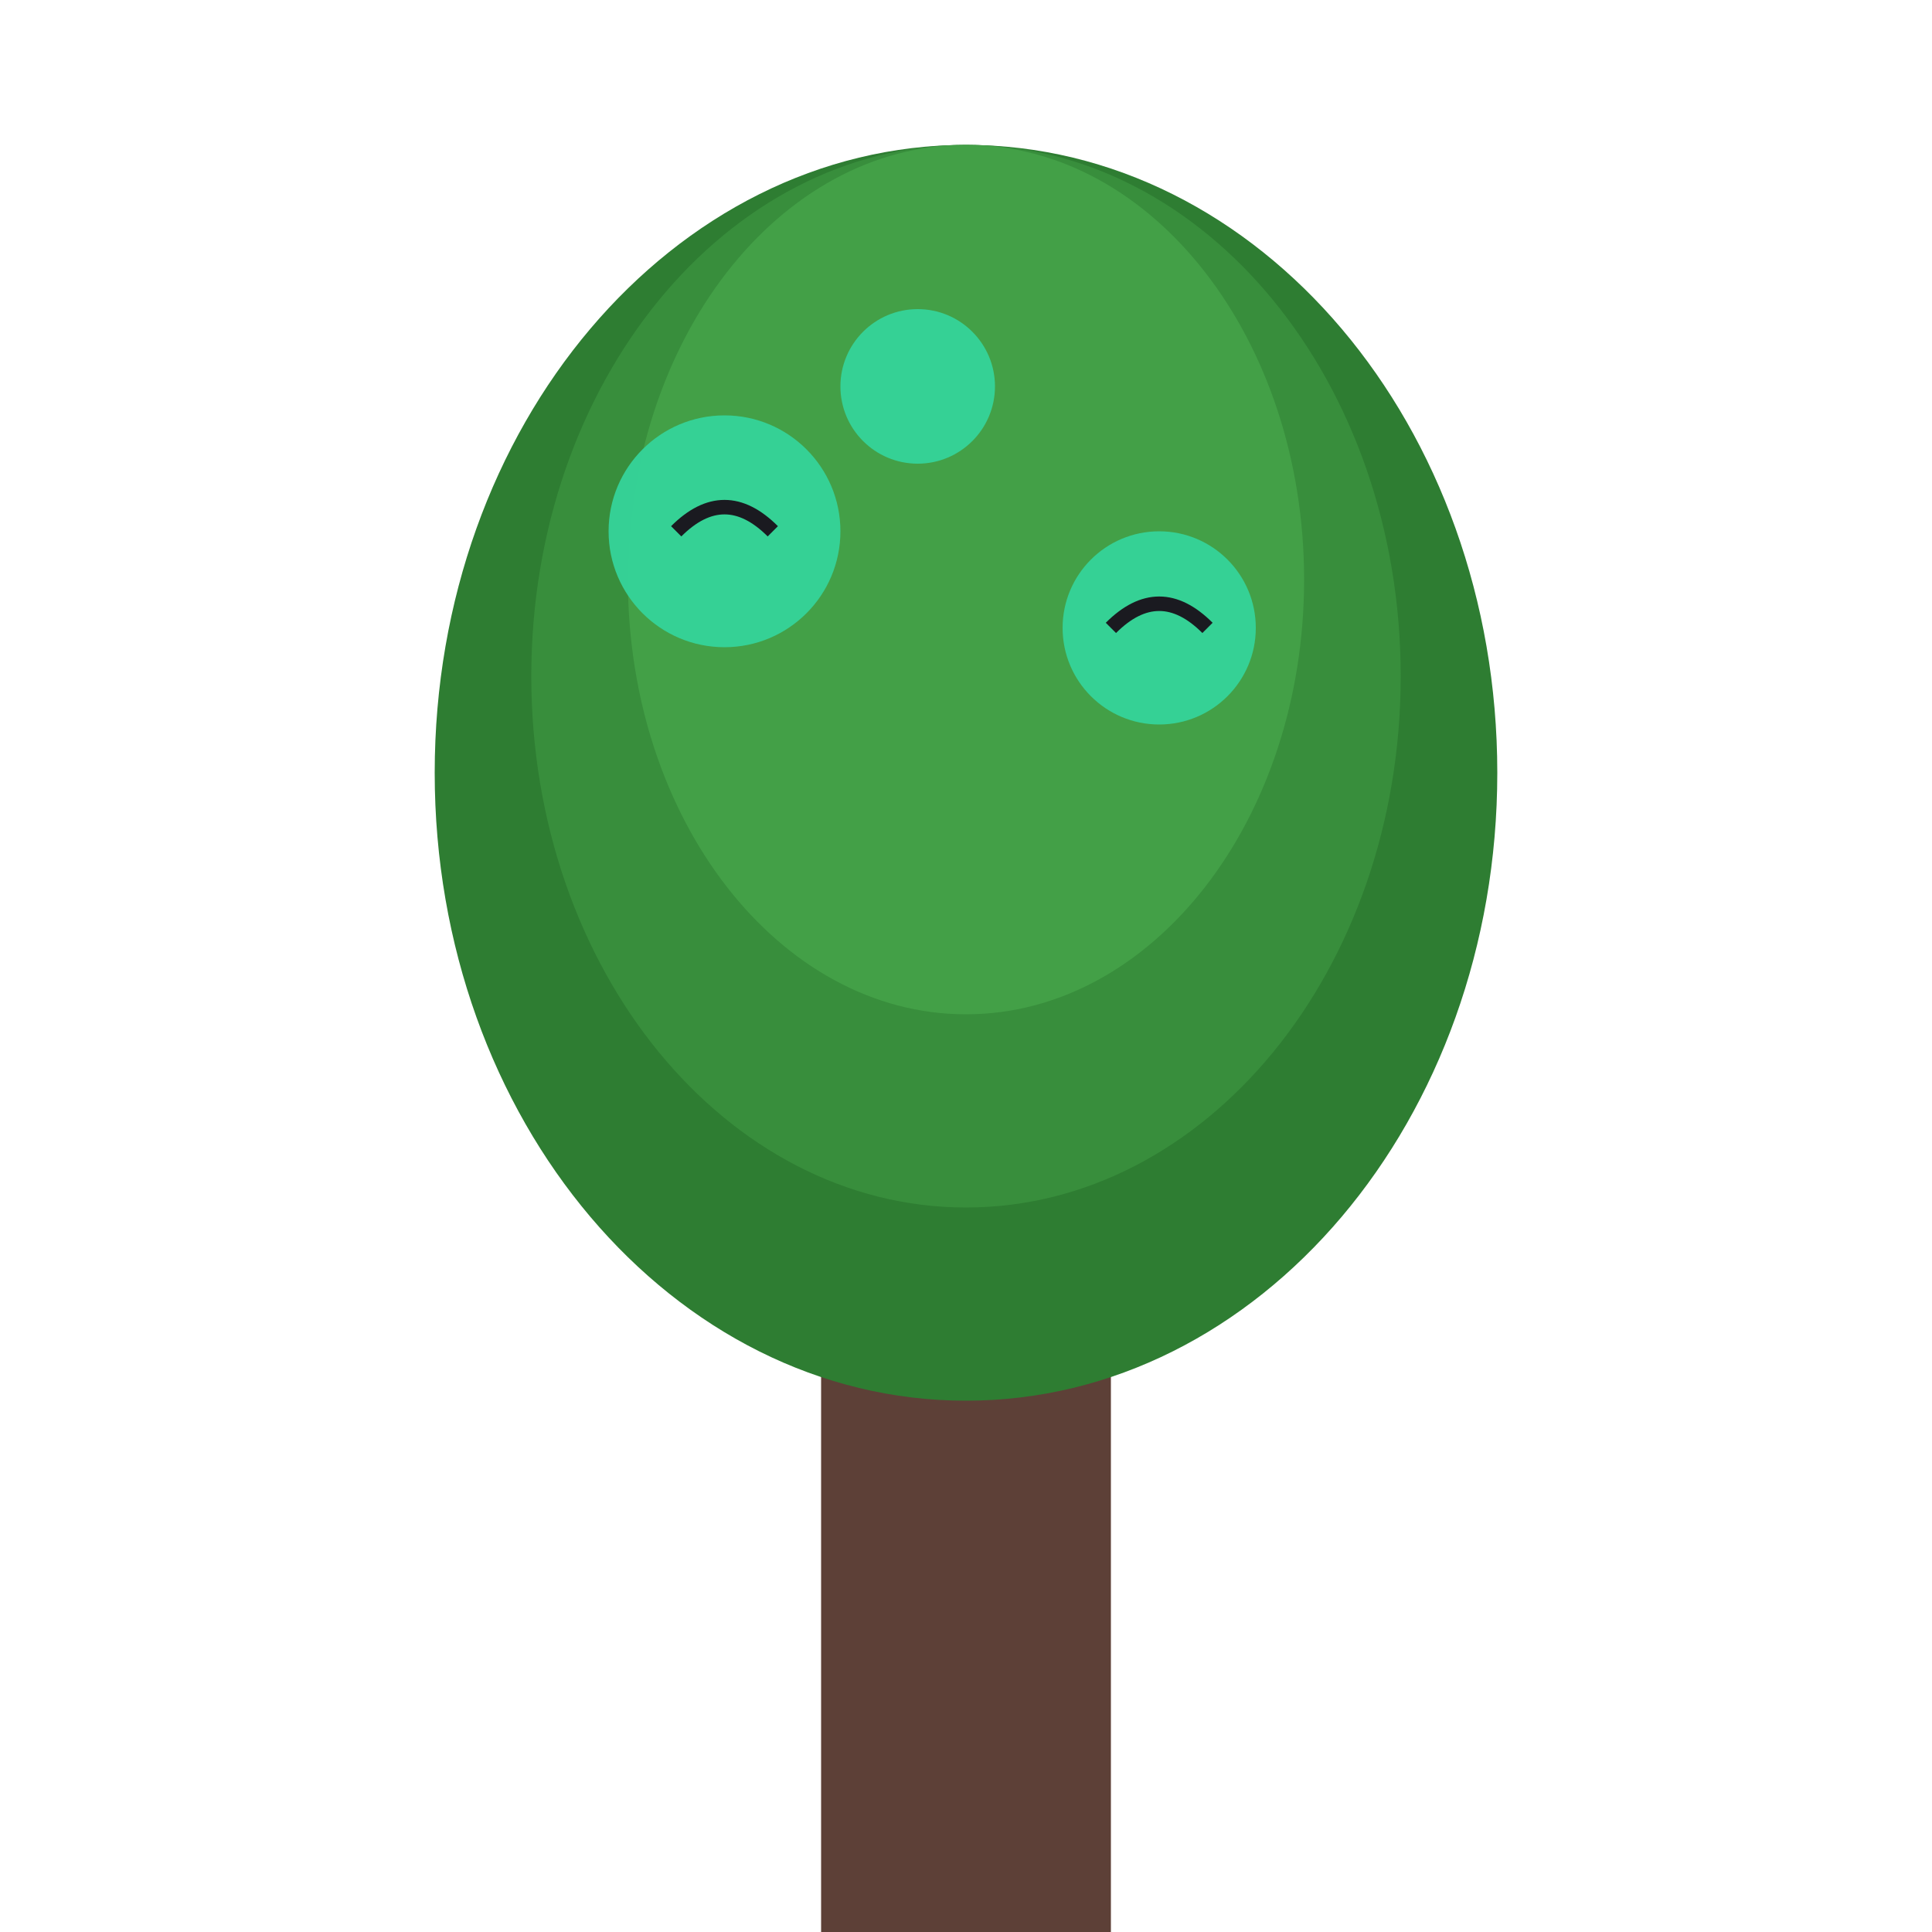
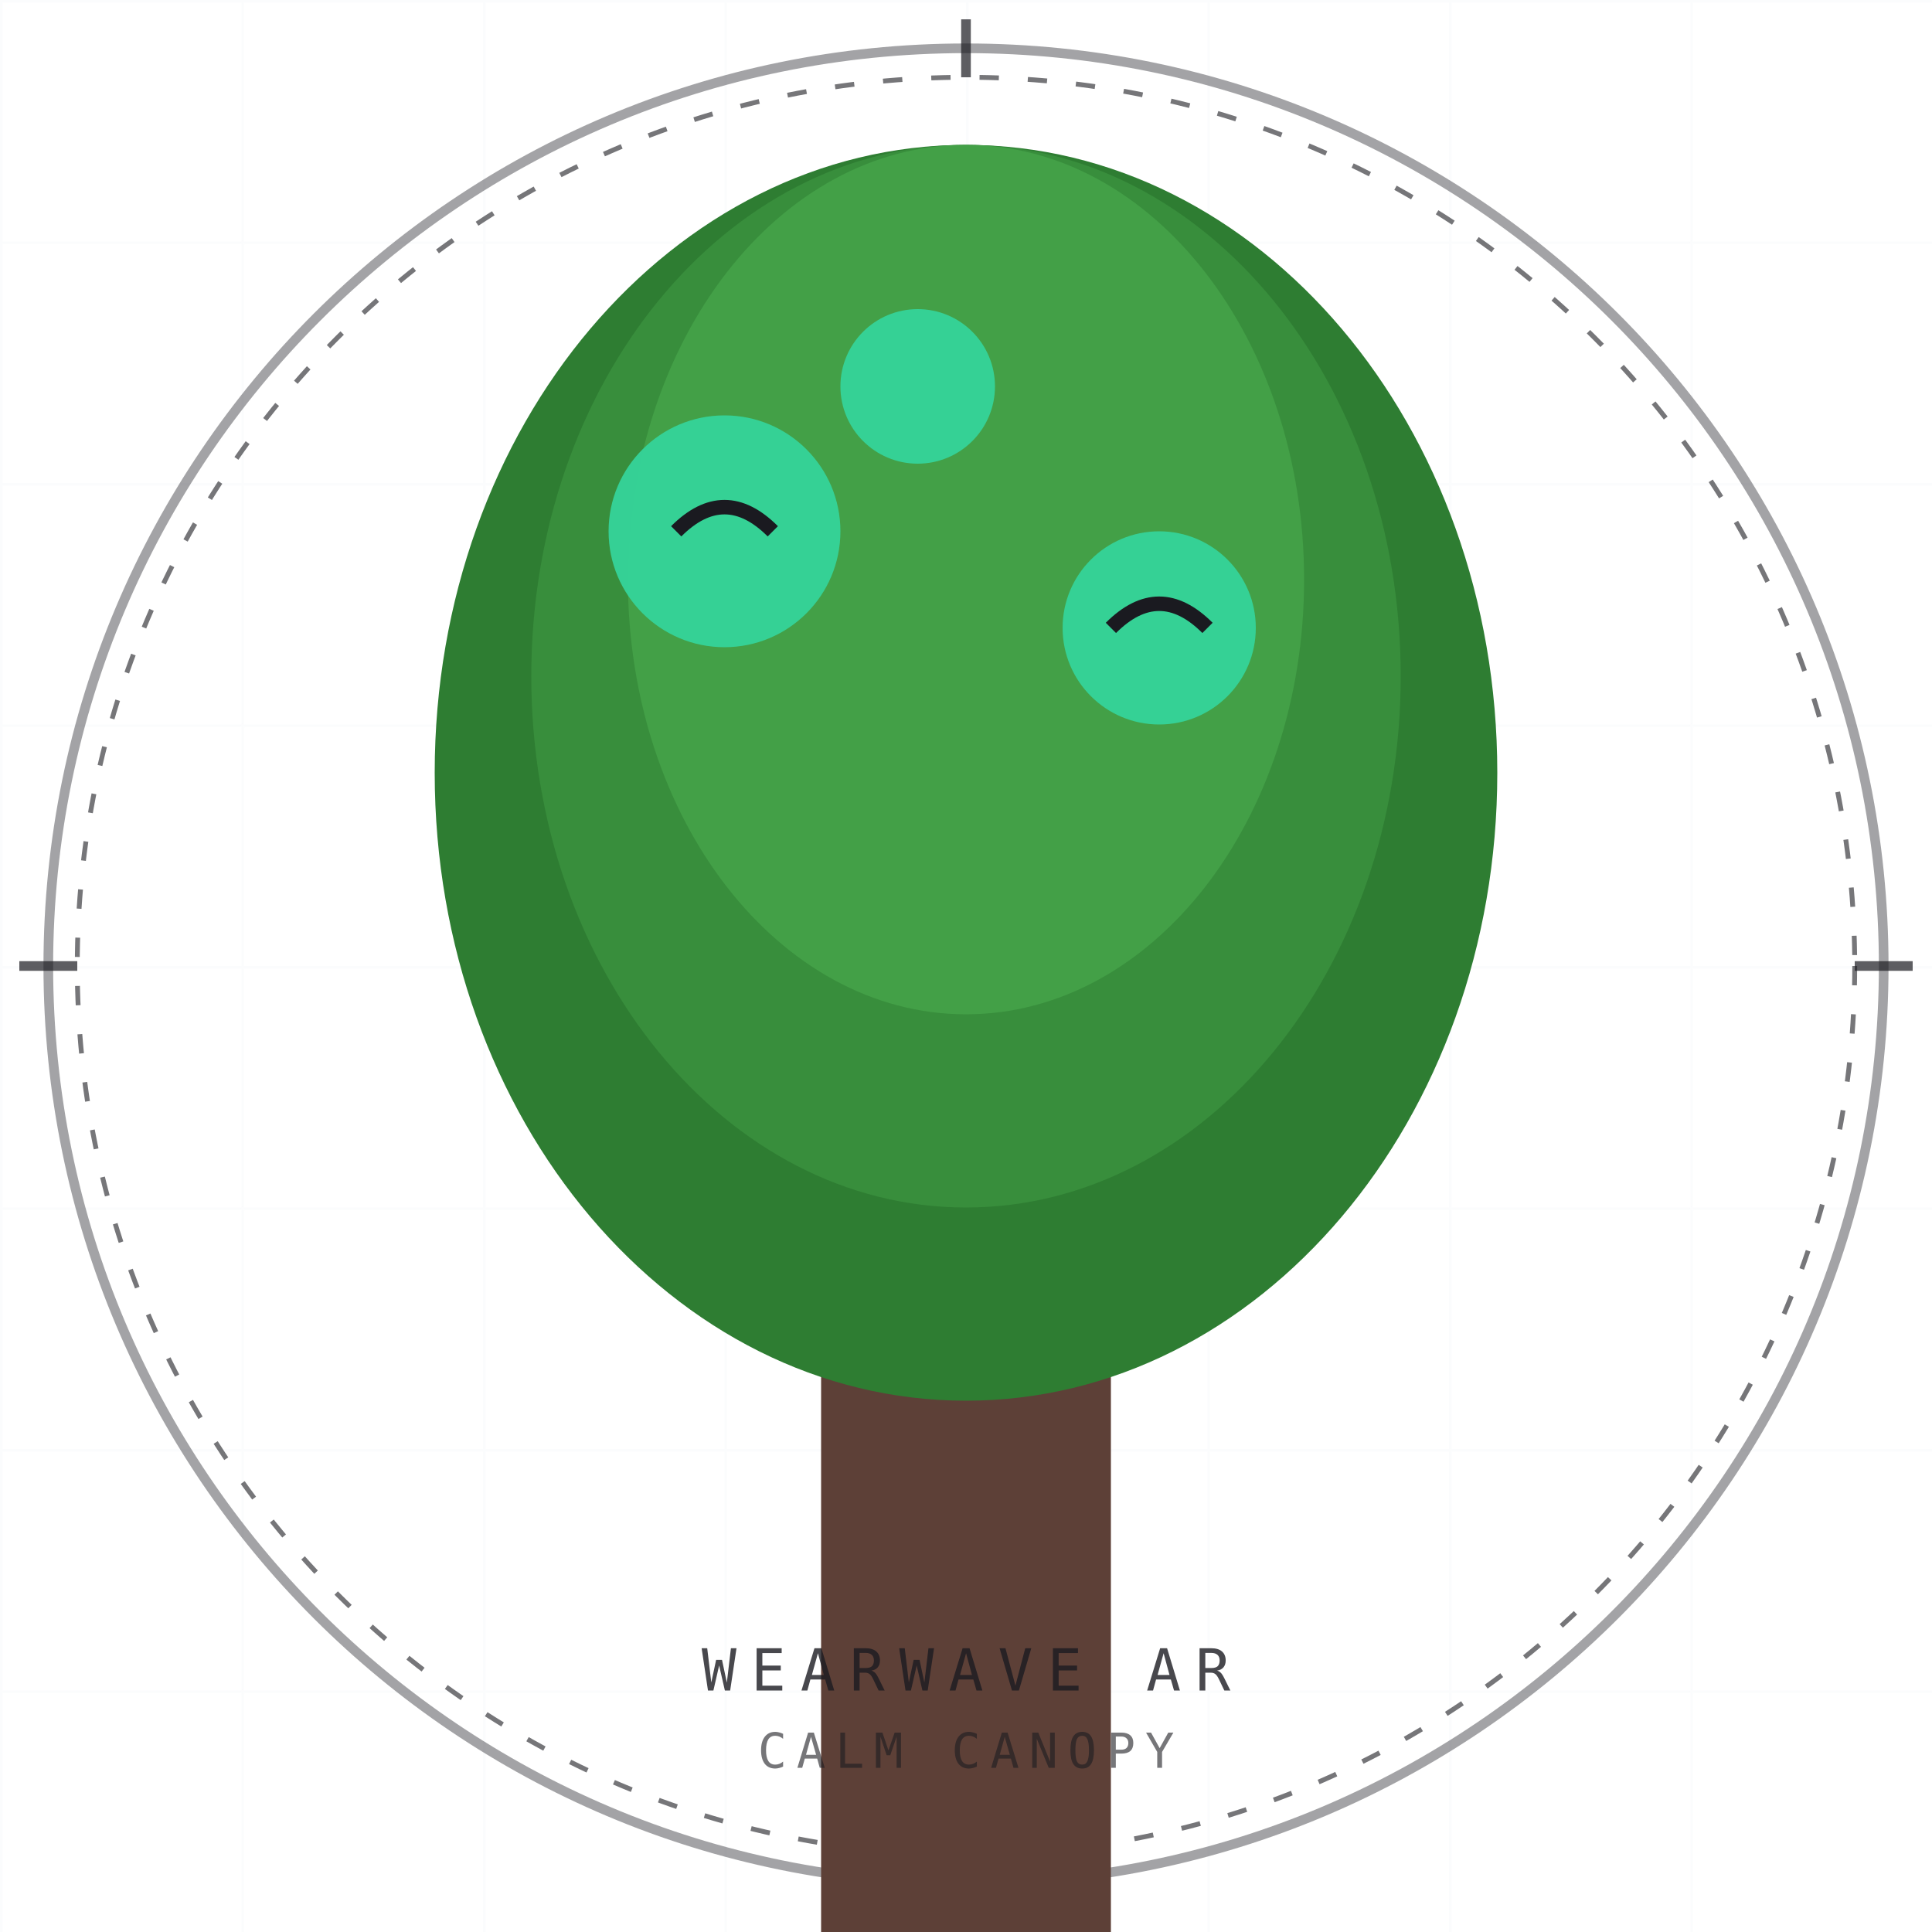
<svg xmlns="http://www.w3.org/2000/svg" viewBox="0 0 200 200" width="200" height="200">
+   <pattern id="grid" width="25" height="25" patternUnits="userSpaceOnUse">
+     <path d="M 25 0 L 0 0 0 25" fill="none" stroke="#e2e8f0" stroke-width="0.5" opacity="0.15" />
+   </pattern>
+   <rect width="200" height="200" fill="url(#grid)" />
+   <circle cx="100" cy="100" r="95" fill="none" stroke="#1a1a20" stroke-width="1" opacity="0.4" />
+   <circle cx="100" cy="100" r="92" fill="none" stroke="#1a1a20" stroke-width="0.5" stroke-dasharray="2 3" opacity="0.6" />
+   <path d="M 100 2 L 100 8 M 100 192 L 100 198 M 2 100 L 8 100 M 192 100 L 198 100" stroke="#1a1a20" stroke-width="1" opacity="0.7" />
  <rect x="85" y="120" width="30" height="80" fill="#5D4037" />
  <ellipse cx="100" cy="80" rx="55" ry="65" fill="#2E7D32" />
  <ellipse cx="100" cy="70" rx="45" ry="55" fill="#388E3C" />
  <ellipse cx="100" cy="60" rx="35" ry="45" fill="#43A047" />
  <circle cx="75" cy="55" r="12" fill="#34d399" opacity="0.95" />
  <circle cx="120" cy="65" r="10" fill="#34d399" opacity="0.95" />
  <circle cx="95" cy="40" r="8" fill="#34d399" opacity="0.95" />
  <path d="M70 55 Q75 50 80 55" stroke="#1a1a20" stroke-width="1.5" fill="none" />
  <path d="M115 65 Q120 60 125 65" stroke="#1a1a20" stroke-width="1.5" fill="none" />
+   <text x="100" y="175" font-family="monospace" font-size="6" fill="#1a1a20" text-anchor="middle" letter-spacing="1.5" opacity="0.8">WEARWAVE AR</text>
+   <text x="100" y="183" font-family="monospace" font-size="5" fill="#1a1a20" text-anchor="middle" letter-spacing="1" opacity="0.6">CALM CANOPY</text>
</svg>
